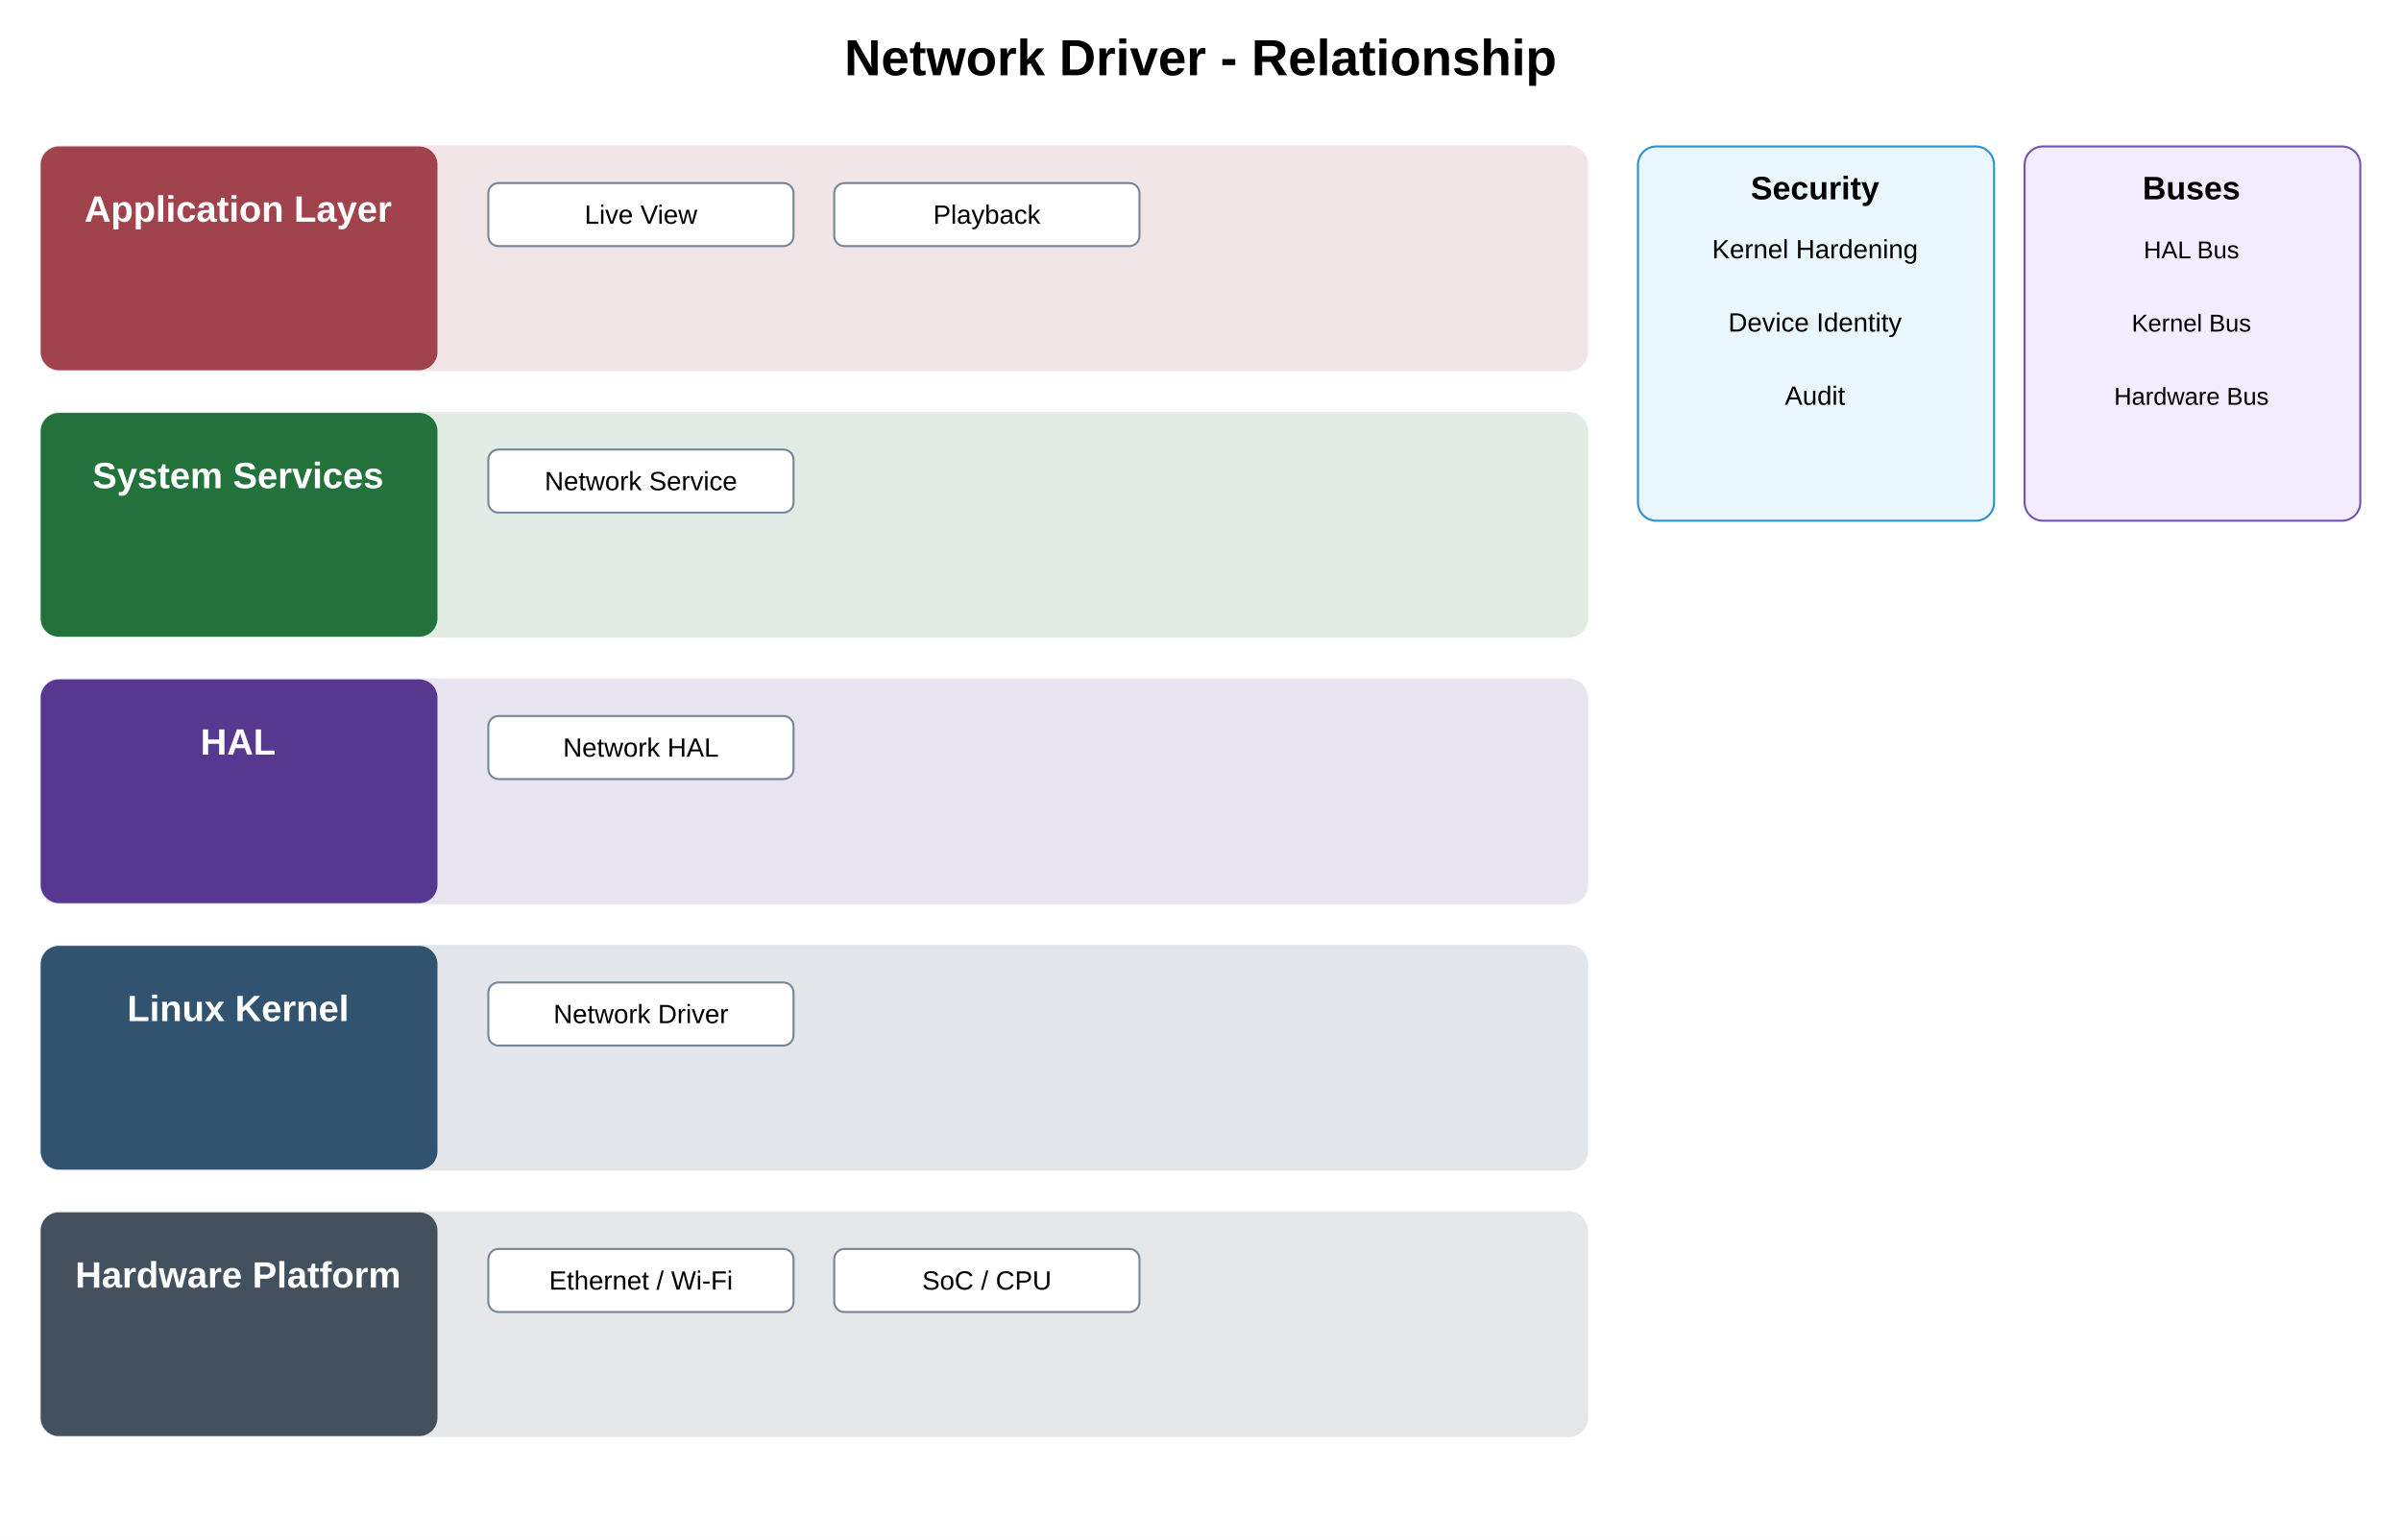
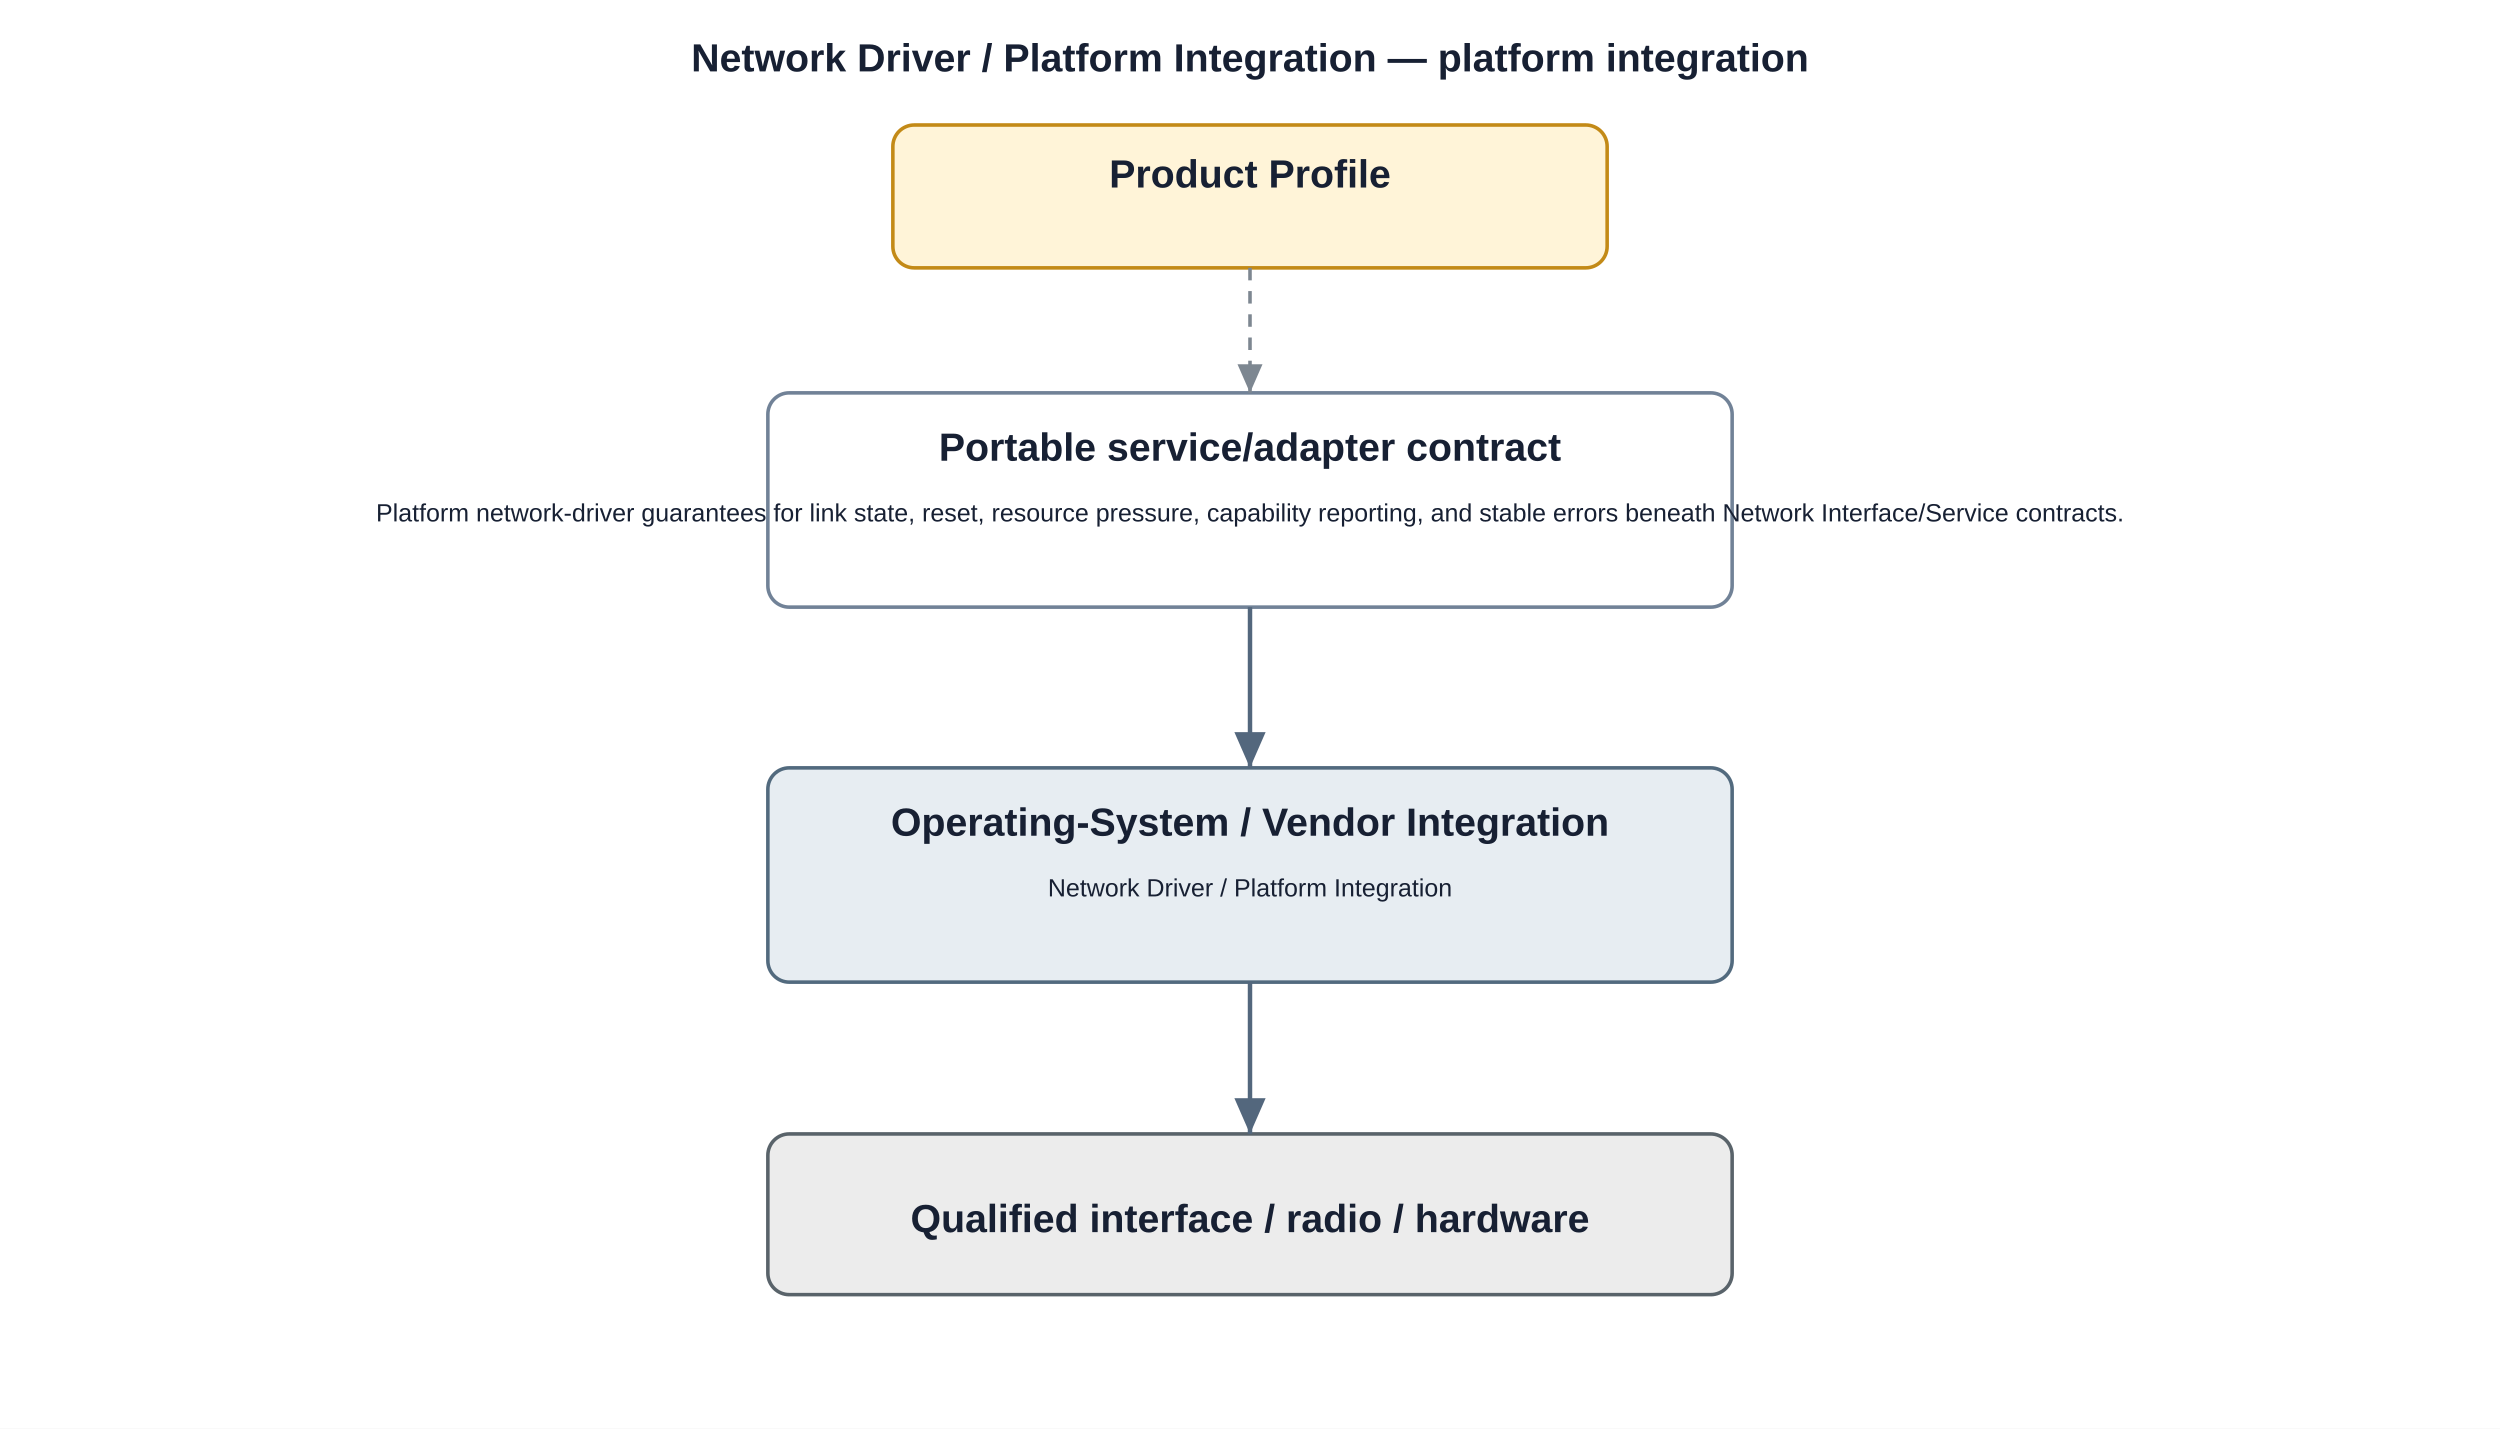
- <svg xmlns="http://www.w3.org/2000/svg" width="1180" height="757">
-   <rect width="100%" height="100%" fill="white" />
-   <text x="590" y="37" font-family="Arial" font-size="25" font-weight="bold" text-anchor="middle">Network Driver - Relationship</text>
-   <rect x="20" y="72" width="760" height="110" rx="9" fill="#a1434d" opacity=".14" stroke="#a1434d" />
-   <rect x="20" y="72" width="195" height="110" rx="9" fill="#a1434d" />
-   <text x="117" y="109" font-family="Arial" font-size="18" font-weight="bold" fill="white" text-anchor="middle">Application Layer</text>
-   <rect x="240" y="90" width="150" height="31" rx="5" fill="white" stroke="#75869a" />
-   <text x="315" y="110" font-family="Arial" font-size="13" text-anchor="middle">Live View</text>
-   <rect x="410" y="90" width="150" height="31" rx="5" fill="white" stroke="#75869a" />
-   <text x="485" y="110" font-family="Arial" font-size="13" text-anchor="middle">Playback</text>
-   <rect x="20" y="203" width="760" height="110" rx="9" fill="#23723b" opacity=".14" stroke="#23723b" />
-   <rect x="20" y="203" width="195" height="110" rx="9" fill="#23723b" />
-   <text x="117" y="240" font-family="Arial" font-size="18" font-weight="bold" fill="white" text-anchor="middle">System Services</text>
-   <rect x="240" y="221" width="150" height="31" rx="5" fill="white" stroke="#75869a" />
-   <text x="315" y="241" font-family="Arial" font-size="13" text-anchor="middle">Network Service</text>
-   <rect x="20" y="334" width="760" height="110" rx="9" fill="#563891" opacity=".14" stroke="#563891" />
-   <rect x="20" y="334" width="195" height="110" rx="9" fill="#563891" />
-   <text x="117" y="371" font-family="Arial" font-size="18" font-weight="bold" fill="white" text-anchor="middle">HAL</text>
-   <rect x="240" y="352" width="150" height="31" rx="5" fill="white" stroke="#75869a" />
-   <text x="315" y="372" font-family="Arial" font-size="13" text-anchor="middle">Network HAL</text>
-   <rect x="20" y="465" width="760" height="110" rx="9" fill="#31536f" opacity=".14" stroke="#31536f" />
-   <rect x="20" y="465" width="195" height="110" rx="9" fill="#31536f" />
-   <text x="117" y="502" font-family="Arial" font-size="18" font-weight="bold" fill="white" text-anchor="middle">Linux Kernel</text>
-   <rect x="240" y="483" width="150" height="31" rx="5" fill="white" stroke="#75869a" />
-   <text x="315" y="503" font-family="Arial" font-size="13" text-anchor="middle">Network Driver</text>
-   <rect x="20" y="596" width="760" height="110" rx="9" fill="#42515d" opacity=".14" stroke="#42515d" />
-   <rect x="20" y="596" width="195" height="110" rx="9" fill="#42515d" />
-   <text x="117" y="633" font-family="Arial" font-size="18" font-weight="bold" fill="white" text-anchor="middle">Hardware Platform</text>
-   <rect x="240" y="614" width="150" height="31" rx="5" fill="white" stroke="#75869a" />
-   <text x="315" y="634" font-family="Arial" font-size="13" text-anchor="middle">Ethernet / Wi-Fi</text>
-   <rect x="410" y="614" width="150" height="31" rx="5" fill="white" stroke="#75869a" />
-   <text x="485" y="634" font-family="Arial" font-size="13" text-anchor="middle">SoC / CPU</text>
-   <rect x="805" y="72" width="175" height="184" rx="9" fill="#eaf7ff" stroke="#2b91cf" />
-   <text x="892" y="98" font-family="Arial" font-size="16" font-weight="bold" text-anchor="middle">Security</text>
-   <text x="892" y="127" font-family="Arial" font-size="13" text-anchor="middle">Kernel Hardening</text>
-   <text x="892" y="163" font-family="Arial" font-size="13" text-anchor="middle">Device Identity</text>
-   <text x="892" y="199" font-family="Arial" font-size="13" text-anchor="middle">Audit</text>
-   <rect x="995" y="72" width="165" height="184" rx="9" fill="#f3ecff" stroke="#7254b3" />
-   <text x="1077" y="98" font-family="Arial" font-size="16" font-weight="bold" text-anchor="middle">Buses</text>
-   <text x="1077" y="127" font-family="Arial" font-size="12" text-anchor="middle">HAL Bus</text>
-   <text x="1077" y="163" font-family="Arial" font-size="12" text-anchor="middle">Kernel Bus</text>
-   <text x="1077" y="199" font-family="Arial" font-size="12" text-anchor="middle">Hardware Bus</text>
+ <svg xmlns="http://www.w3.org/2000/svg" width="1400" height="800">
+   <defs>
+     <style>text{font-family:Arial;fill:#172033}.h{font-size:22px;font-weight:bold}.t{font-size:14px}.p{fill:#fff4d8;stroke:#c38a17;stroke-width:2}.up{fill:white;stroke:#718297;stroke-width:2}.os{fill:#e7edf2;stroke:#526a7e;stroke-width:2}.hw{fill:#ececec;stroke:#59636a;stroke-width:2}.a{stroke:#53677d;stroke-width:2.5;fill:none;marker-end:url(#a)}.o{stroke:#7d8791;stroke-width:2;stroke-dasharray:7 6;fill:none;marker-end:url(#o)}</style>
+     <marker id="a" markerWidth="10" markerHeight="10" refX="8" refY="3.5" orient="auto">
+       <polygon points="0 0,8 3.5,0 7" fill="#53677d" />
+     </marker>
+     <marker id="o" markerWidth="10" markerHeight="10" refX="8" refY="3.5" orient="auto">
+       <polygon points="0 0,8 3.5,0 7" fill="#7d8791" />
+     </marker>
+   </defs>
+   <rect width="1400" height="800" fill="white" />
+   <text x="700" y="40" class="h" text-anchor="middle">Network Driver / Platform Integration — platform integration</text>
+   <rect x="500" y="70" width="400" height="80" rx="12" class="p" />
+   <text x="700" y="105" class="h" text-anchor="middle">Product Profile</text>
+   <rect x="430" y="220" width="540" height="120" rx="12" class="up" />
+   <text x="700" y="258" class="h" text-anchor="middle">Portable service/adapter contract</text>
+   <text x="700" y="292" class="t" text-anchor="middle">Platform network-driver guarantees for link state, reset, resource pressure, capability reporting, and stable errors beneath Network Interface/Service contracts.</text>
+   <rect x="430" y="430" width="540" height="120" rx="12" class="os" />
+   <text x="700" y="468" class="h" text-anchor="middle">Operating-System / Vendor Integration</text>
+   <text x="700" y="502" class="t" text-anchor="middle">Network Driver / Platform Integration</text>
+   <rect x="430" y="635" width="540" height="90" rx="12" class="hw" />
+   <text x="700" y="690" class="h" text-anchor="middle">Qualified interface / radio / hardware</text>
+   <path d="M700 150 L700 220" class="o" />
+   <path d="M700 340 L700 430" class="a" />
+   <path d="M700 550 L700 635" class="a" />
</svg>
